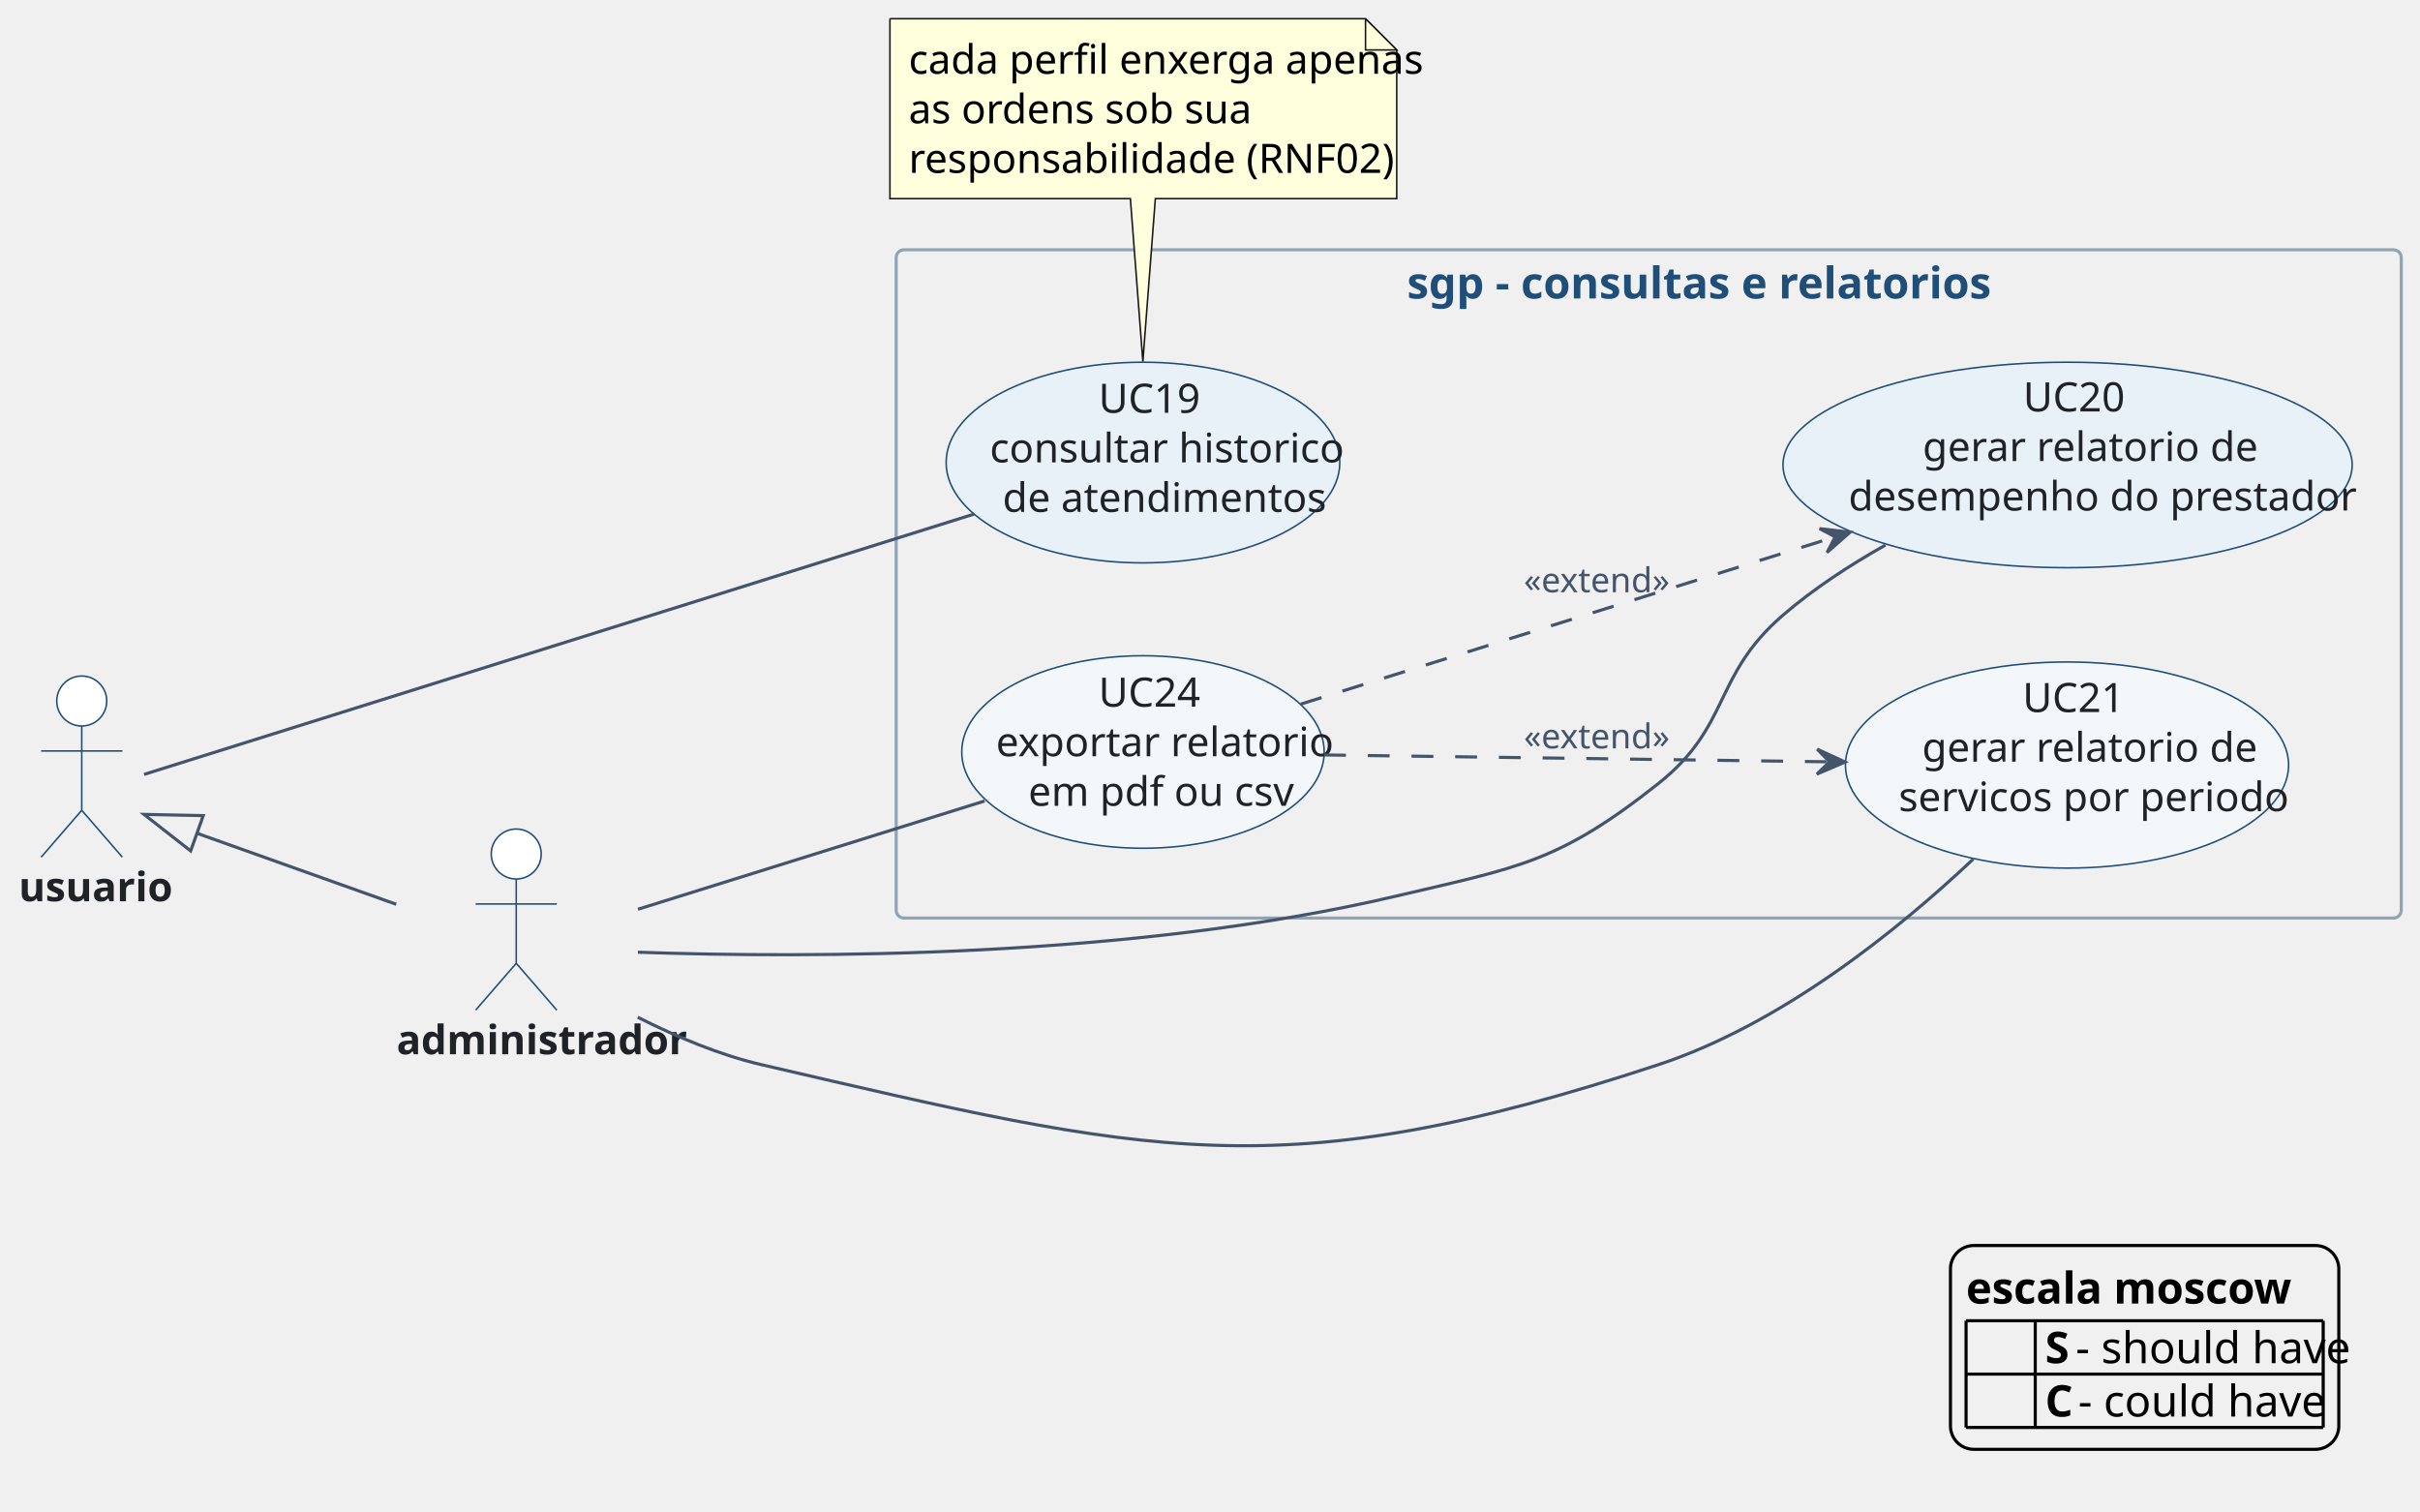
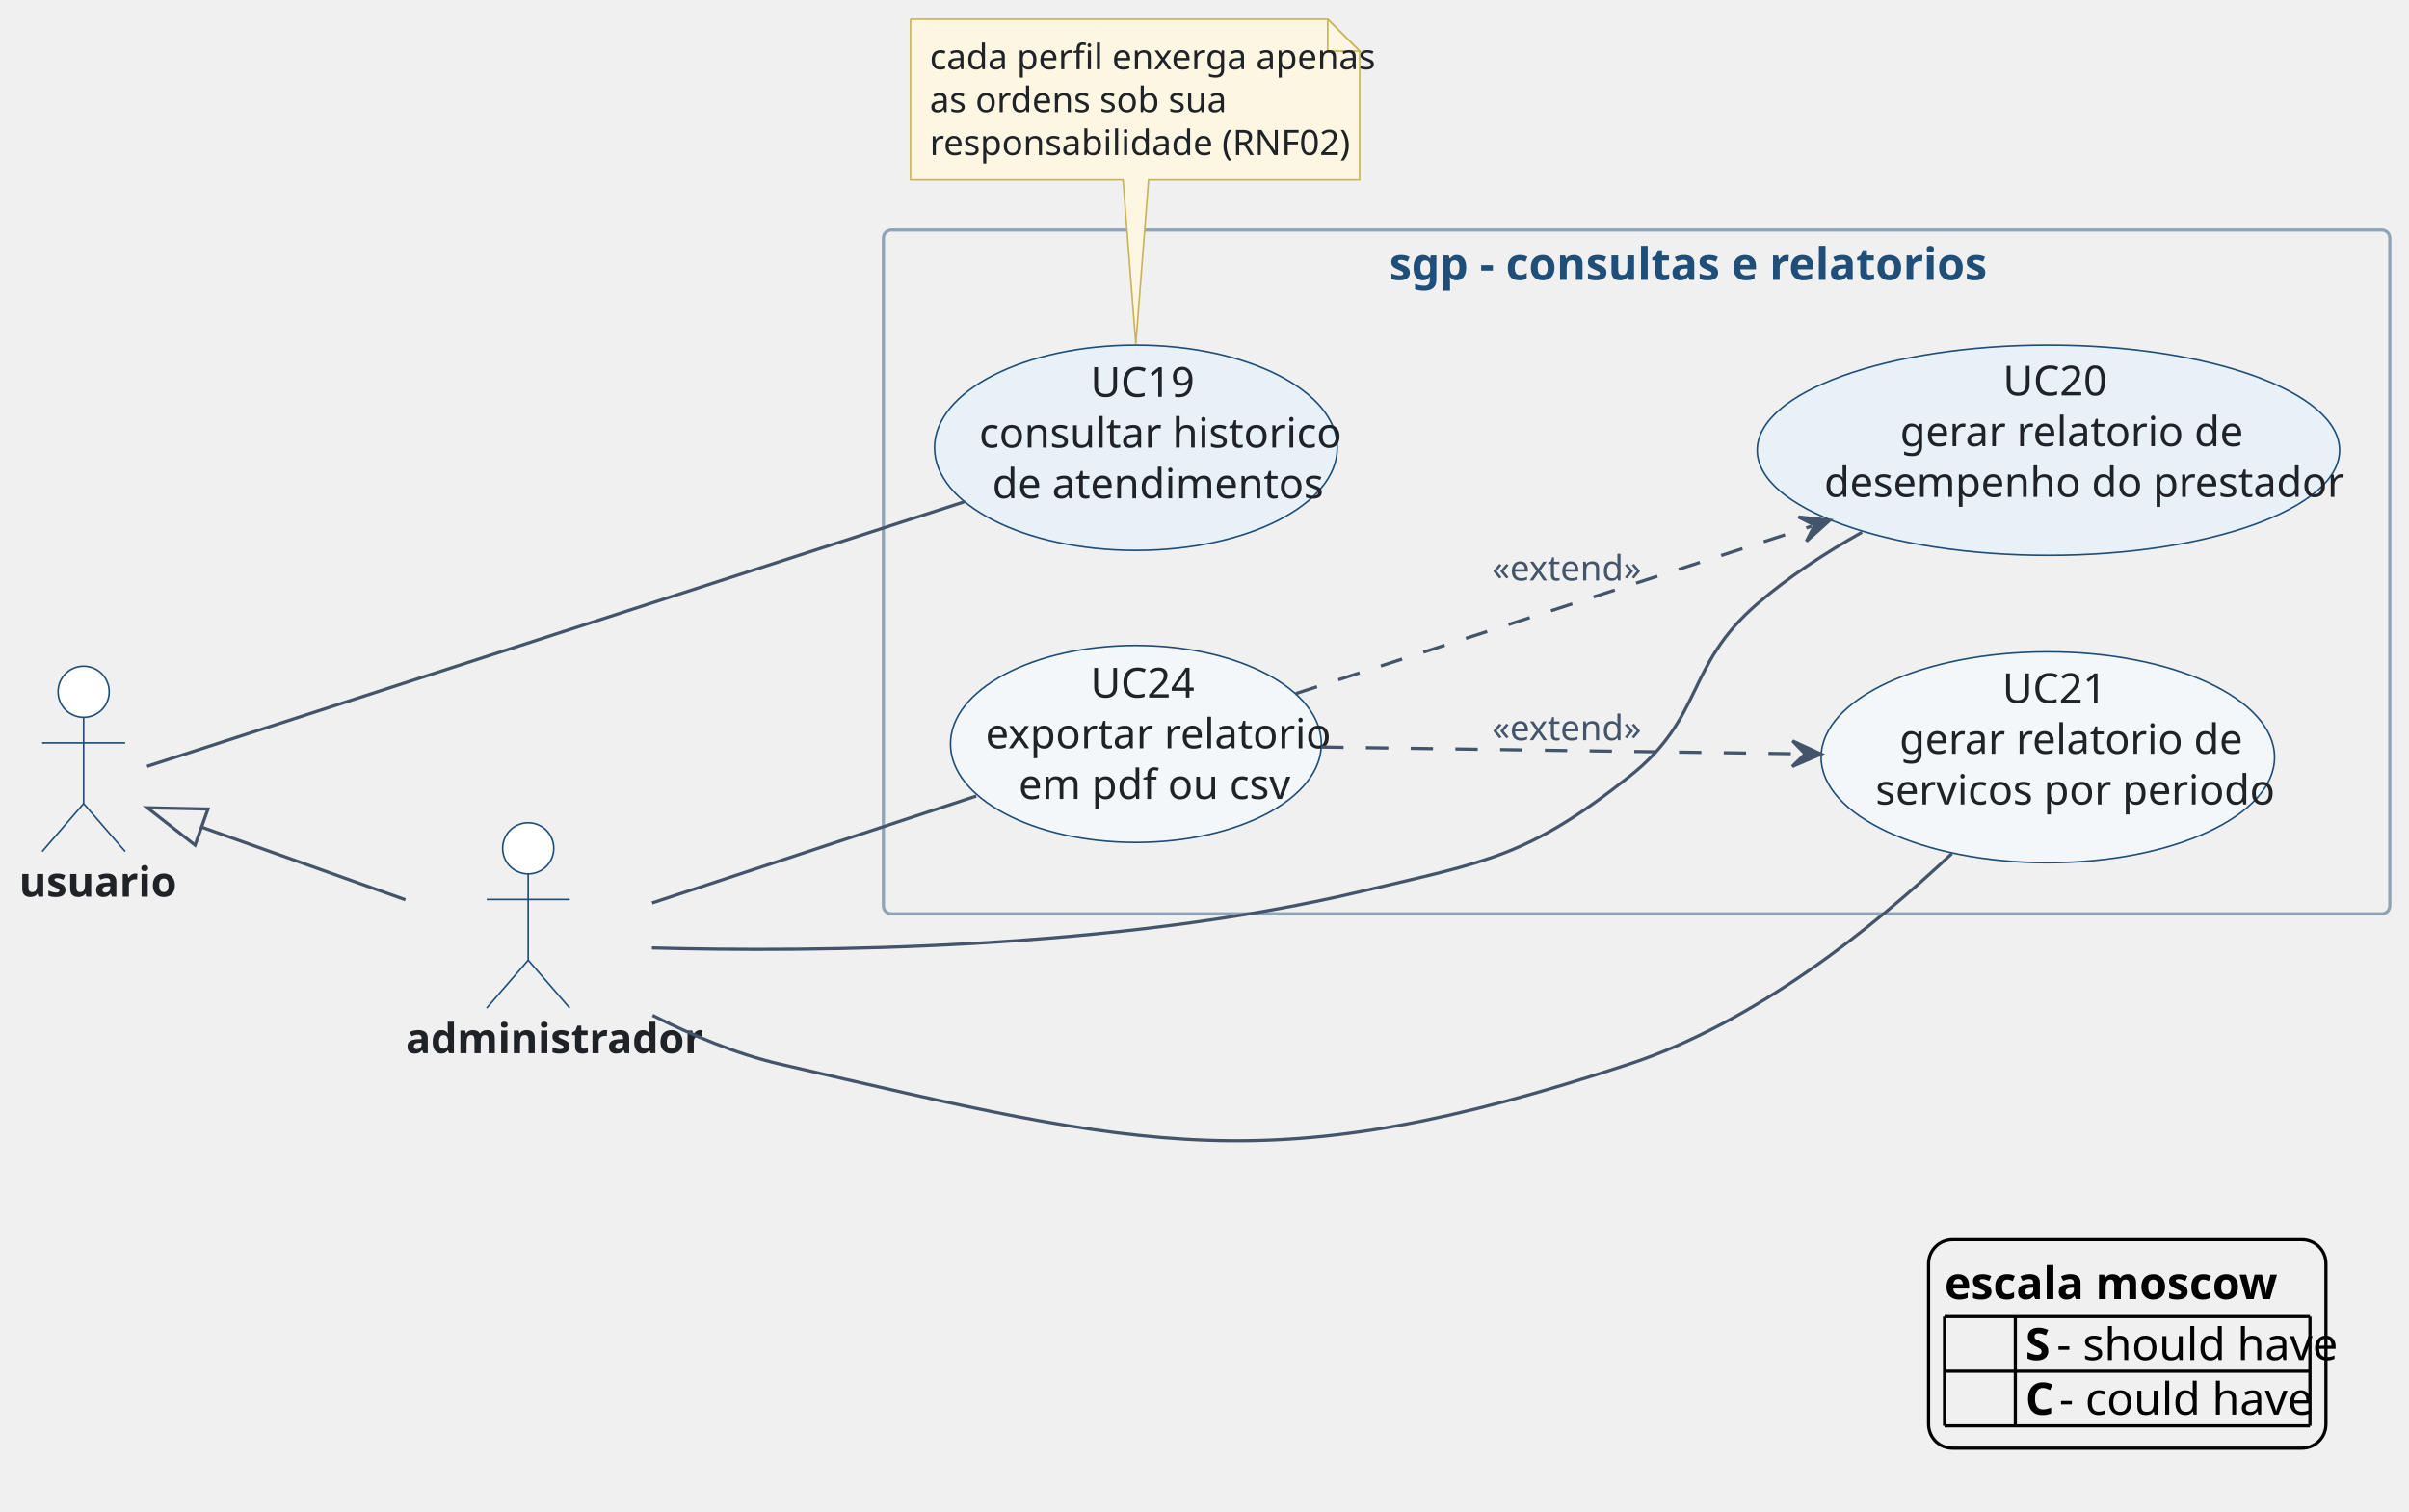
- <svg xmlns="http://www.w3.org/2000/svg" contentStyleType="text/css" data-diagram-type="DESCRIPTION" height="484px" preserveAspectRatio="none" style="width:775px;height:484px;background:#FFFFFF;" version="1.1" viewBox="0 0 775 484" width="775px" zoomAndPan="magnify">
+ <svg xmlns="http://www.w3.org/2000/svg" contentStyleType="text/css" data-diagram-type="DESCRIPTION" height="473px" preserveAspectRatio="none" style="width:754px;height:473px;background:#FFFFFF;" version="1.1" viewBox="0 0 754 473" width="754px" zoomAndPan="magnify">
  <defs>
-     <filter height="1" id="b17e4fxuvijlyv0" width="1" x="0" y="0">
+     <filter height="1" id="buq24515vi3960" width="1" x="0" y="0">
      <feFlood flood-color="#E8F0F8" result="flood" />
      <feComposite in="SourceGraphic" in2="flood" operator="over" />
    </filter>
-     <filter height="1" id="b17e4fxuvijlyv1" width="1" x="0" y="0">
+     <filter height="1" id="buq24515vi3961" width="1" x="0" y="0">
      <feFlood flood-color="#F4F7FA" result="flood" />
      <feComposite in="SourceGraphic" in2="flood" operator="over" />
    </filter>
  </defs>
  <g>
-     <g class="cluster" data-qualified-name="sgp - consultas e relatorios" data-source-line="8" id="ent0004">
-       <rect fill="none" height="214" rx="2.5" ry="2.5" style="stroke:#90A4B8;stroke-width:1;" width="482" x="287" y="80" />
-       <text fill="#1F4E79" font-family="Calibri" font-size="14" font-weight="bold" lengthAdjust="spacing" textLength="154.793" x="450.603" y="95.59">sgp - consultas e relatorios</text>
+     <g class="cluster" data-entity="sgp - consultas e relatorios" data-source-line="8" data-uid="ent0004" id="cluster_sgp - consultas e relatorios">
+       <rect fill="none" height="214" rx="2.5" ry="2.5" style="stroke:#90A4B8;stroke-width:1;" width="471.5" x="276.5" y="72" />
+       <text fill="#1F4E79" font-family="Calibri" font-size="14" font-weight="bold" lengthAdjust="spacing" textLength="154.793" x="434.853" y="87.59">sgp - consultas e relatorios</text>
    </g>
-     <g class="entity" data-qualified-name="sgp - consultas e relatorios.UC19" data-source-line="9" id="ent0005">
-       <ellipse cx="366.032" cy="148.131" fill="#E8F0F8" rx="63.032" ry="32.13" style="stroke:#1F4E79;stroke-width:0.5;" />
-       <text fill="#1F2328" font-family="Calibri" font-size="13" lengthAdjust="spacing" textLength="28.45" x="351.807" y="132.199">UC19</text>
-       <text fill="#1F2328" font-family="Calibri" font-size="13" lengthAdjust="spacing" textLength="98.109" x="316.978" y="148.068">consultar historico</text>
-       <text fill="#1F2328" font-family="Calibri" font-size="13" lengthAdjust="spacing" textLength="89.908" x="321.078" y="163.937">de atendimentos</text>
+     <g class="entity" data-entity="UC19" data-source-line="9" data-uid="ent0005" id="entity_UC19">
+       <ellipse cx="355.532" cy="140.131" fill="#E8F0F8" rx="63.032" ry="32.13" style="stroke:#1F4E79;stroke-width:0.5;" />
+       <text fill="#1F2328" font-family="Calibri" font-size="13" lengthAdjust="spacing" textLength="28.45" x="341.307" y="124.199">UC19</text>
+       <text fill="#1F2328" font-family="Calibri" font-size="13" lengthAdjust="spacing" textLength="98.109" x="306.478" y="140.068">consultar historico</text>
+       <text fill="#1F2328" font-family="Calibri" font-size="13" lengthAdjust="spacing" textLength="89.908" x="310.578" y="155.937">de atendimentos</text>
    </g>
-     <g class="entity" data-qualified-name="sgp - consultas e relatorios.UC20" data-source-line="10" id="ent0006">
-       <ellipse cx="662.139" cy="148.902" fill="#E8F0F8" rx="91.139" ry="32.902" style="stroke:#1F4E79;stroke-width:0.5;" />
-       <text fill="#1F2328" font-family="Calibri" font-size="13" lengthAdjust="spacing" textLength="28.45" x="647.914" y="131.761">UC20</text>
-       <text fill="#1F2328" font-family="Calibri" font-size="13" lengthAdjust="spacing" textLength="92.847" x="615.716" y="147.63">gerar relatorio de</text>
-       <text fill="#1F2328" font-family="Calibri" font-size="13" lengthAdjust="spacing" textLength="140.328" x="591.975" y="163.499">desempenho do prestador</text>
+     <g class="entity" data-entity="UC20" data-source-line="10" data-uid="ent0006" id="entity_UC20">
+       <ellipse cx="641.139" cy="140.902" fill="#E8F0F8" rx="91.139" ry="32.902" style="stroke:#1F4E79;stroke-width:0.5;" />
+       <text fill="#1F2328" font-family="Calibri" font-size="13" lengthAdjust="spacing" textLength="28.45" x="626.914" y="123.761">UC20</text>
+       <text fill="#1F2328" font-family="Calibri" font-size="13" lengthAdjust="spacing" textLength="92.847" x="594.716" y="139.63">gerar relatorio de</text>
+       <text fill="#1F2328" font-family="Calibri" font-size="13" lengthAdjust="spacing" textLength="140.328" x="570.975" y="155.499">desempenho do prestador</text>
    </g>
-     <g class="entity" data-qualified-name="sgp - consultas e relatorios.UC21" data-source-line="11" id="ent0007">
-       <ellipse cx="661.959" cy="245.005" fill="#F4F7FA" rx="70.959" ry="33.005" style="stroke:#1F4E79;stroke-width:0.5;" />
-       <text fill="#1F2328" font-family="Calibri" font-size="13" lengthAdjust="spacing" textLength="28.45" x="647.734" y="228.034">UC21</text>
-       <text fill="#1F2328" font-family="Calibri" font-size="13" lengthAdjust="spacing" textLength="92.847" x="615.536" y="243.903">gerar relatorio de</text>
-       <text fill="#1F2328" font-family="Calibri" font-size="13" lengthAdjust="spacing" textLength="107.828" x="608.046" y="259.772">servicos por periodo</text>
+     <g class="entity" data-entity="UC21" data-source-line="11" data-uid="ent0007" id="entity_UC21">
+       <ellipse cx="640.959" cy="237.005" fill="#F4F7FA" rx="70.959" ry="33.005" style="stroke:#1F4E79;stroke-width:0.5;" />
+       <text fill="#1F2328" font-family="Calibri" font-size="13" lengthAdjust="spacing" textLength="28.45" x="626.734" y="220.034">UC21</text>
+       <text fill="#1F2328" font-family="Calibri" font-size="13" lengthAdjust="spacing" textLength="92.847" x="594.536" y="235.903">gerar relatorio de</text>
+       <text fill="#1F2328" font-family="Calibri" font-size="13" lengthAdjust="spacing" textLength="107.828" x="587.046" y="251.772">servicos por periodo</text>
    </g>
-     <g class="entity" data-qualified-name="sgp - consultas e relatorios.UC24" data-source-line="12" id="ent0008">
-       <ellipse cx="366.035" cy="240.826" fill="#F4F7FA" rx="58.035" ry="30.826" style="stroke:#1F4E79;stroke-width:0.5;" />
-       <text fill="#1F2328" font-family="Calibri" font-size="13" lengthAdjust="spacing" textLength="28.45" x="351.81" y="226.315">UC24</text>
-       <text fill="#1F2328" font-family="Calibri" font-size="13" lengthAdjust="spacing" textLength="94.161" x="318.955" y="242.184">exportar relatorio</text>
-       <text fill="#1F2328" font-family="Calibri" font-size="13" lengthAdjust="spacing" textLength="73.436" x="329.317" y="258.053">em pdf ou csv</text>
+     <g class="entity" data-entity="UC24" data-source-line="12" data-uid="ent0008" id="entity_UC24">
+       <ellipse cx="355.535" cy="232.826" fill="#F4F7FA" rx="58.035" ry="30.826" style="stroke:#1F4E79;stroke-width:0.5;" />
+       <text fill="#1F2328" font-family="Calibri" font-size="13" lengthAdjust="spacing" textLength="28.45" x="341.31" y="218.315">UC24</text>
+       <text fill="#1F2328" font-family="Calibri" font-size="13" lengthAdjust="spacing" textLength="94.161" x="308.455" y="234.184">exportar relatorio</text>
+       <text fill="#1F2328" font-family="Calibri" font-size="13" lengthAdjust="spacing" textLength="73.436" x="318.817" y="250.053">em pdf ou csv</text>
    </g>
-     <g class="entity" data-qualified-name="USR" data-source-line="5" id="ent0002">
-       <ellipse cx="26.179" cy="224.5" fill="#FFFFFF" rx="8" ry="8" style="stroke:#1F4E79;stroke-width:0.5;" />
-       <path d="M26.179,232.5 L26.179,259.5 M13.179,240.5 L39.179,240.5 M26.179,259.5 L13.179,274.5 M26.179,259.5 L39.179,274.5" fill="none" style="stroke:#1F4E79;stroke-width:0.5;" />
-       <text fill="#1F2328" font-family="Calibri" font-size="13" font-weight="bold" lengthAdjust="spacing" textLength="40.358" x="6" y="288.619">usuario</text>
+     <g class="entity" data-entity="USR" data-source-line="5" data-uid="ent0002" id="entity_USR">
+       <ellipse cx="26.179" cy="216.5" fill="#FFFFFF" rx="8" ry="8" style="stroke:#1F4E79;stroke-width:0.5;" />
+       <path d="M26.179,224.5 L26.179,251.5 M13.179,232.5 L39.179,232.5 M26.179,251.5 L13.179,266.5 M26.179,251.5 L39.179,266.5" fill="none" style="stroke:#1F4E79;stroke-width:0.5;" />
+       <text fill="#1F2328" font-family="Calibri" font-size="13" font-weight="bold" lengthAdjust="spacing" textLength="40.358" x="6" y="280.619">usuario</text>
    </g>
-     <g class="entity" data-qualified-name="ADM" data-source-line="6" id="ent0003">
-       <ellipse cx="165.324" cy="273.5" fill="#FFFFFF" rx="8" ry="8" style="stroke:#1F4E79;stroke-width:0.5;" />
-       <path d="M165.324,281.5 L165.324,308.5 M152.324,289.5 L178.324,289.5 M165.324,308.5 L152.324,323.5 M165.324,308.5 L178.324,323.5" fill="none" style="stroke:#1F4E79;stroke-width:0.5;" />
-       <text fill="#1F2328" font-family="Calibri" font-size="13" font-weight="bold" lengthAdjust="spacing" textLength="76.648" x="127" y="337.619">administrador</text>
+     <g class="entity" data-entity="ADM" data-source-line="6" data-uid="ent0003" id="entity_ADM">
+       <ellipse cx="165.324" cy="265.5" fill="#FFFFFF" rx="8" ry="8" style="stroke:#1F4E79;stroke-width:0.5;" />
+       <path d="M165.324,273.5 L165.324,300.5 M152.324,281.5 L178.324,281.5 M165.324,300.5 L152.324,315.5 M165.324,300.5 L178.324,315.5" fill="none" style="stroke:#1F4E79;stroke-width:0.5;" />
+       <text fill="#1F2328" font-family="Calibri" font-size="13" font-weight="bold" lengthAdjust="spacing" textLength="76.648" x="127" y="329.619">administrador</text>
    </g>
-     <g class="entity" data-qualified-name="GMN16" data-source-line="25" id="ent0017">
-       <path d="M285,6 L285,63.607 A0,0 0 0 0 285,63.607 L362,63.607 L366,115.78 L370,63.607 L447.305,63.607 A0,0 0 0 0 447.305,63.607 L447.305,16 L437.305,6 L285,6 A0,0 0 0 0 285,6" fill="#FEFFDD" style="stroke:#181818;stroke-width:0.5;" />
-       <path d="M437.305,6 L437.305,16 L447.305,16 L437.305,6" fill="#FEFFDD" style="stroke:#181818;stroke-width:0.5;" />
-       <text fill="#000000" font-family="Calibri" font-size="13" lengthAdjust="spacing" textLength="141.305" x="291" y="23.619">cada perfil enxerga apenas</text>
-       <text fill="#000000" font-family="Calibri" font-size="13" lengthAdjust="spacing" textLength="93.641" x="291" y="39.488">as ordens sob sua</text>
-       <text fill="#000000" font-family="Calibri" font-size="13" lengthAdjust="spacing" textLength="135.472" x="291" y="55.357">responsabilidade (RNF02)</text>
+     <g class="entity" data-entity="GMN16" data-source-line="25" data-uid="ent0017" id="entity_GMN16">
+       <path d="M285,6 L285,56.283 A0,0 0 0 0 285,56.283 L351.5,56.283 L355.5,107.64 L359.5,56.283 L425.566,56.283 A0,0 0 0 0 425.566,56.283 L425.566,16 L415.566,6 L285,6 A0,0 0 0 0 285,6" fill="#FDF6E3" style="stroke:#C9B458;stroke-width:0.5;" />
+       <path d="M415.566,6 L415.566,16 L425.566,16 L415.566,6" fill="#FDF6E3" style="stroke:#C9B458;stroke-width:0.5;" />
+       <text fill="#1F2328" font-family="Calibri" font-size="11" lengthAdjust="spacing" textLength="119.566" x="291" y="21.678">cada perfil enxerga apenas</text>
+       <text fill="#1F2328" font-family="Calibri" font-size="11" lengthAdjust="spacing" textLength="79.234" x="291" y="35.105">as ordens sob sua</text>
+       <text fill="#1F2328" font-family="Calibri" font-size="11" lengthAdjust="spacing" textLength="114.63" x="291" y="48.533">responsabilidade (RNF02)</text>
    </g>
-     <g class="link" data-entity-1="ent0002" data-entity-2="ent0003" data-link-type="extension" data-source-line="15" id="lnk9">
-       <path d="M63.075,266.855 C83.885,274.275 100.73,280.27 126.89,289.6" fill="none" id="USR-backto-ADM" style="stroke:#44546A;stroke-width:1;" />
-       <polygon fill="none" points="46.12,260.81,61.059,272.507,65.09,261.204,46.12,260.81" style="stroke:#44546A;stroke-width:1;" />
+     <g class="link" data-entity-1="USR" data-entity-2="ADM" data-source-line="15" data-uid="lnk9" id="link_USR_ADM">
+       <path d="M63.075,258.855 C83.885,266.275 100.73,272.27 126.89,281.6" fill="none" id="USR-backto-ADM" style="stroke:#44546A;stroke-width:1;" />
+       <polygon fill="none" points="46.12,252.81,61.059,264.507,65.09,253.204,46.12,252.81" style="stroke:#44546A;stroke-width:1;" />
    </g>
-     <g class="link" data-entity-1="ent0002" data-entity-2="ent0005" data-link-type="association" data-source-line="16" id="lnk10">
-       <path d="M46.14,248 C96.69,232.14 235.16,188.72 311.95,164.63" fill="none" id="USR-UC19" style="stroke:#44546A;stroke-width:1;" />
+     <g class="link" data-entity-1="USR" data-entity-2="UC19" data-source-line="16" data-uid="lnk10" id="link_USR_UC19">
+       <path d="M46.02,239.84 C95.17,223.93 227.71,181.04 302.07,156.97" fill="none" id="USR-UC19" style="stroke:#44546A;stroke-width:1;" />
    </g>
-     <g class="link" data-entity-1="ent0003" data-entity-2="ent0006" data-link-type="association" data-source-line="17" id="lnk11">
-       <path d="M204.3,304.95 C258.73,306.84 362.01,306.98 447,287 C486.54,277.7 499.14,276.19 531,251 C554.43,232.47 548.38,216.5 571,197 C580.79,188.56 592.31,181.03 603.79,174.57" fill="none" id="ADM-UC20" style="stroke:#44546A;stroke-width:1;" />
+     <g class="link" data-entity-1="ADM" data-entity-2="UC20" data-source-line="17" data-uid="lnk11" id="link_ADM_UC20">
+       <path d="M204.04,296.67 C255.04,298.04 348.71,297.36 426,279 C465.52,269.61 478.14,268.19 510,243 C533.43,224.47 527.38,208.5 550,189 C559.79,180.56 571.31,173.03 582.79,166.57" fill="none" id="ADM-UC20" style="stroke:#44546A;stroke-width:1;" />
    </g>
-     <g class="link" data-entity-1="ent0003" data-entity-2="ent0007" data-link-type="association" data-source-line="18" id="lnk12">
-       <path d="M204.24,325.77 C216.48,331.97 230.42,337.85 244,341 C368.26,369.82 409.84,380.88 531,341 C570.31,328.06 607.48,298.16 631.92,275.14" fill="none" id="ADM-UC21" style="stroke:#44546A;stroke-width:1;" />
+     <g class="link" data-entity-1="ADM" data-entity-2="UC21" data-source-line="18" data-uid="lnk12" id="link_ADM_UC21">
+       <path d="M204.24,317.77 C216.48,323.97 230.42,329.85 244,333 C359.16,359.71 397.71,369.97 510,333 C549.31,320.06 586.48,290.16 610.92,267.14" fill="none" id="ADM-UC21" style="stroke:#44546A;stroke-width:1;" />
    </g>
-     <g class="link" data-entity-1="ent0003" data-entity-2="ent0008" data-link-type="association" data-source-line="19" id="lnk13">
-       <path d="M204.3,291.19 C235.8,281.35 280.91,267.26 315.32,256.52" fill="none" id="ADM-UC24" style="stroke:#44546A;stroke-width:1;" />
+     <g class="link" data-entity-1="ADM" data-entity-2="UC24" data-source-line="19" data-uid="lnk13" id="link_ADM_UC24">
+       <path d="M204.09,282.6 C233.24,272.99 273.87,259.59 305.55,249.14" fill="none" id="ADM-UC24" style="stroke:#44546A;stroke-width:1;" />
    </g>
-     <g class="link" data-entity-1="ent0008" data-entity-2="ent0006" data-link-type="dependency" data-source-line="21" id="lnk14">
-       <path d="M416.54,225.5 C464.82,210.39 532.894,189.082 586.774,172.222" fill="none" id="UC24-to-UC20" style="stroke:#44546A;stroke-width:1;stroke-dasharray:7,7;" />
-       <polygon fill="#44546A" points="592.5,170.43,582.716,169.3,587.728,171.923,585.105,176.935,592.5,170.43" style="stroke:#44546A;stroke-width:1;" />
-       <text fill="#44546A" font-family="Calibri" font-size="11" lengthAdjust="spacing" textLength="42.222" x="488" y="189.678">«extend»</text>
+     <g class="link" data-entity-1="UC24" data-entity-2="UC20" data-source-line="21" data-uid="lnk14" id="link_UC24_UC20">
+       <path d="M405.56,217.08 C451.75,202.09 515.633,181.352 567.003,164.682" fill="none" id="UC24-to-UC20" style="stroke:#44546A;stroke-width:1;stroke-dasharray:7,7;" />
+       <polygon fill="#44546A" points="572.71,162.83,562.915,161.803,567.954,164.373,565.384,169.413,572.71,162.83" style="stroke:#44546A;stroke-width:1;" />
+       <text fill="#44546A" font-family="Calibri" font-size="11" lengthAdjust="spacing" textLength="42.222" x="467" y="181.678">«extend»</text>
    </g>
-     <g class="link" data-entity-1="ent0008" data-entity-2="ent0007" data-link-type="dependency" data-source-line="22" id="lnk15">
-       <path d="M424.03,241.77 C471.71,242.42 533.9,243.269 584.9,243.959" fill="none" id="UC24-to-UC21" style="stroke:#44546A;stroke-width:1;stroke-dasharray:7,7;" />
-       <polygon fill="#44546A" points="590.9,244.04,581.955,239.919,585.9,243.972,581.847,247.918,590.9,244.04" style="stroke:#44546A;stroke-width:1;" />
-       <text fill="#44546A" font-family="Calibri" font-size="11" lengthAdjust="spacing" textLength="42.222" x="488" y="239.678">«extend»</text>
+     <g class="link" data-entity-1="UC24" data-entity-2="UC21" data-source-line="22" data-uid="lnk15" id="link_UC24_UC21">
+       <path d="M413.53,233.8 C458.64,234.44 515.841,235.245 564.011,235.925" fill="none" id="UC24-to-UC21" style="stroke:#44546A;stroke-width:1;stroke-dasharray:7,7;" />
+       <polygon fill="#44546A" points="570.01,236.01,561.067,231.883,565.01,235.939,560.954,239.883,570.01,236.01" style="stroke:#44546A;stroke-width:1;" />
+       <text fill="#44546A" font-family="Calibri" font-size="11" lengthAdjust="spacing" textLength="42.222" x="467" y="231.678">«extend»</text>
    </g>
    <g class="legend" data-source-line="30">
-       <rect fill="none" height="65.269" rx="7.5" ry="7.5" style="stroke:#000000;stroke-width:1;" width="124.372" x="624.628" y="398.88" />
-       <text fill="#000000" font-family="Calibri" font-size="14" font-weight="bold" lengthAdjust="spacing" textLength="87.233" x="629.628" y="417.47">escala moscow</text>
-       <text fill="#000000" filter="url(#b17e4fxuvijlyv0)" font-family="Calibri" font-size="14" lengthAdjust="spacing" textLength="22.155" x="629.628" y="436.56">       </text>
-       <text fill="#000000" font-family="Calibri" font-size="14" lengthAdjust="spacing" textLength="3.165" x="651.783" y="436.56"> </text>
-       <text fill="#000000" font-family="Calibri" font-size="14" font-weight="bold" lengthAdjust="spacing" textLength="6.617" x="654.948" y="436.56">S</text>
-       <text fill="#000000" font-family="Calibri" font-size="14" lengthAdjust="spacing" textLength="76.105" x="664.731" y="436.56">- should have</text>
-       <text fill="#000000" filter="url(#b17e4fxuvijlyv1)" font-family="Calibri" font-size="14" lengthAdjust="spacing" textLength="22.155" x="629.628" y="453.649">       </text>
-       <text fill="#000000" font-family="Calibri" font-size="14" lengthAdjust="spacing" textLength="3.165" x="651.783" y="453.649"> </text>
-       <text fill="#000000" font-family="Calibri" font-size="14" font-weight="bold" lengthAdjust="spacing" textLength="7.41" x="654.948" y="453.649">C</text>
-       <text fill="#000000" font-family="Calibri" font-size="14" lengthAdjust="spacing" textLength="69.193" x="665.523" y="453.649">- could have</text>
-       <line style="stroke:#000000;stroke-width:1;" x1="629.628" x2="744" y1="422.97" y2="422.97" />
-       <line style="stroke:#000000;stroke-width:1;" x1="629.628" x2="744" y1="440.06" y2="440.06" />
-       <line style="stroke:#000000;stroke-width:1;" x1="629.628" x2="744" y1="457.149" y2="457.149" />
-       <line style="stroke:#000000;stroke-width:1;" x1="629.628" x2="629.628" y1="422.97" y2="457.149" />
-       <line style="stroke:#000000;stroke-width:1;" x1="651.783" x2="651.783" y1="422.97" y2="457.149" />
-       <line style="stroke:#000000;stroke-width:1;" x1="744" x2="744" y1="422.97" y2="457.149" />
+       <rect fill="none" height="65.269" rx="7.5" ry="7.5" style="stroke:#000000;stroke-width:1;" width="124.372" x="603.628" y="387.97" />
+       <text fill="#000000" font-family="Calibri" font-size="14" font-weight="bold" lengthAdjust="spacing" textLength="87.233" x="608.628" y="406.56">escala moscow</text>
+       <text fill="#000000" filter="url(#buq24515vi3960)" font-family="Calibri" font-size="14" lengthAdjust="spacing" textLength="22.155" x="608.628" y="425.65">       </text>
+       <text fill="#000000" font-family="Calibri" font-size="14" lengthAdjust="spacing" textLength="3.165" x="630.783" y="425.65"> </text>
+       <text fill="#000000" font-family="Calibri" font-size="14" font-weight="bold" lengthAdjust="spacing" textLength="6.617" x="633.948" y="425.65">S</text>
+       <text fill="#000000" font-family="Calibri" font-size="14" lengthAdjust="spacing" textLength="76.105" x="643.731" y="425.65">- should have</text>
+       <text fill="#000000" filter="url(#buq24515vi3961)" font-family="Calibri" font-size="14" lengthAdjust="spacing" textLength="22.155" x="608.628" y="442.74">       </text>
+       <text fill="#000000" font-family="Calibri" font-size="14" lengthAdjust="spacing" textLength="3.165" x="630.783" y="442.74"> </text>
+       <text fill="#000000" font-family="Calibri" font-size="14" font-weight="bold" lengthAdjust="spacing" textLength="7.41" x="633.948" y="442.74">C</text>
+       <text fill="#000000" font-family="Calibri" font-size="14" lengthAdjust="spacing" textLength="69.193" x="644.523" y="442.74">- could have</text>
+       <line style="stroke:#000000;stroke-width:1;" x1="608.628" x2="723" y1="412.06" y2="412.06" />
+       <line style="stroke:#000000;stroke-width:1;" x1="608.628" x2="723" y1="429.15" y2="429.15" />
+       <line style="stroke:#000000;stroke-width:1;" x1="608.628" x2="723" y1="446.24" y2="446.24" />
+       <line style="stroke:#000000;stroke-width:1;" x1="608.628" x2="608.628" y1="412.06" y2="446.24" />
+       <line style="stroke:#000000;stroke-width:1;" x1="630.783" x2="630.783" y1="412.06" y2="446.24" />
+       <line style="stroke:#000000;stroke-width:1;" x1="723" x2="723" y1="412.06" y2="446.24" />
    </g>
  </g>
</svg>
